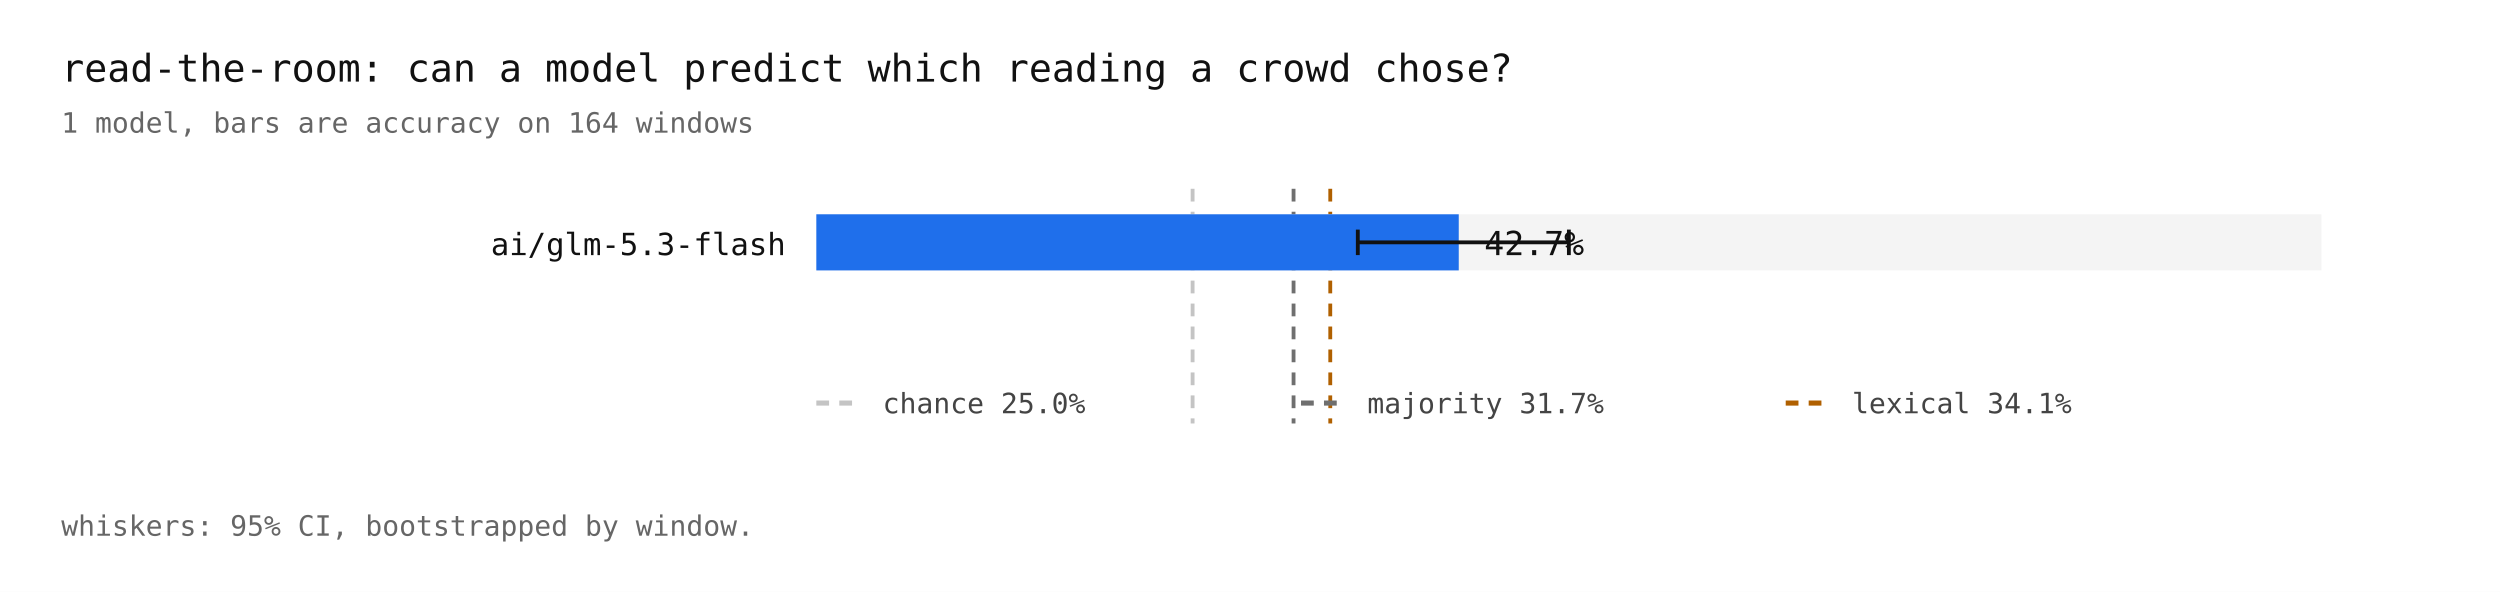
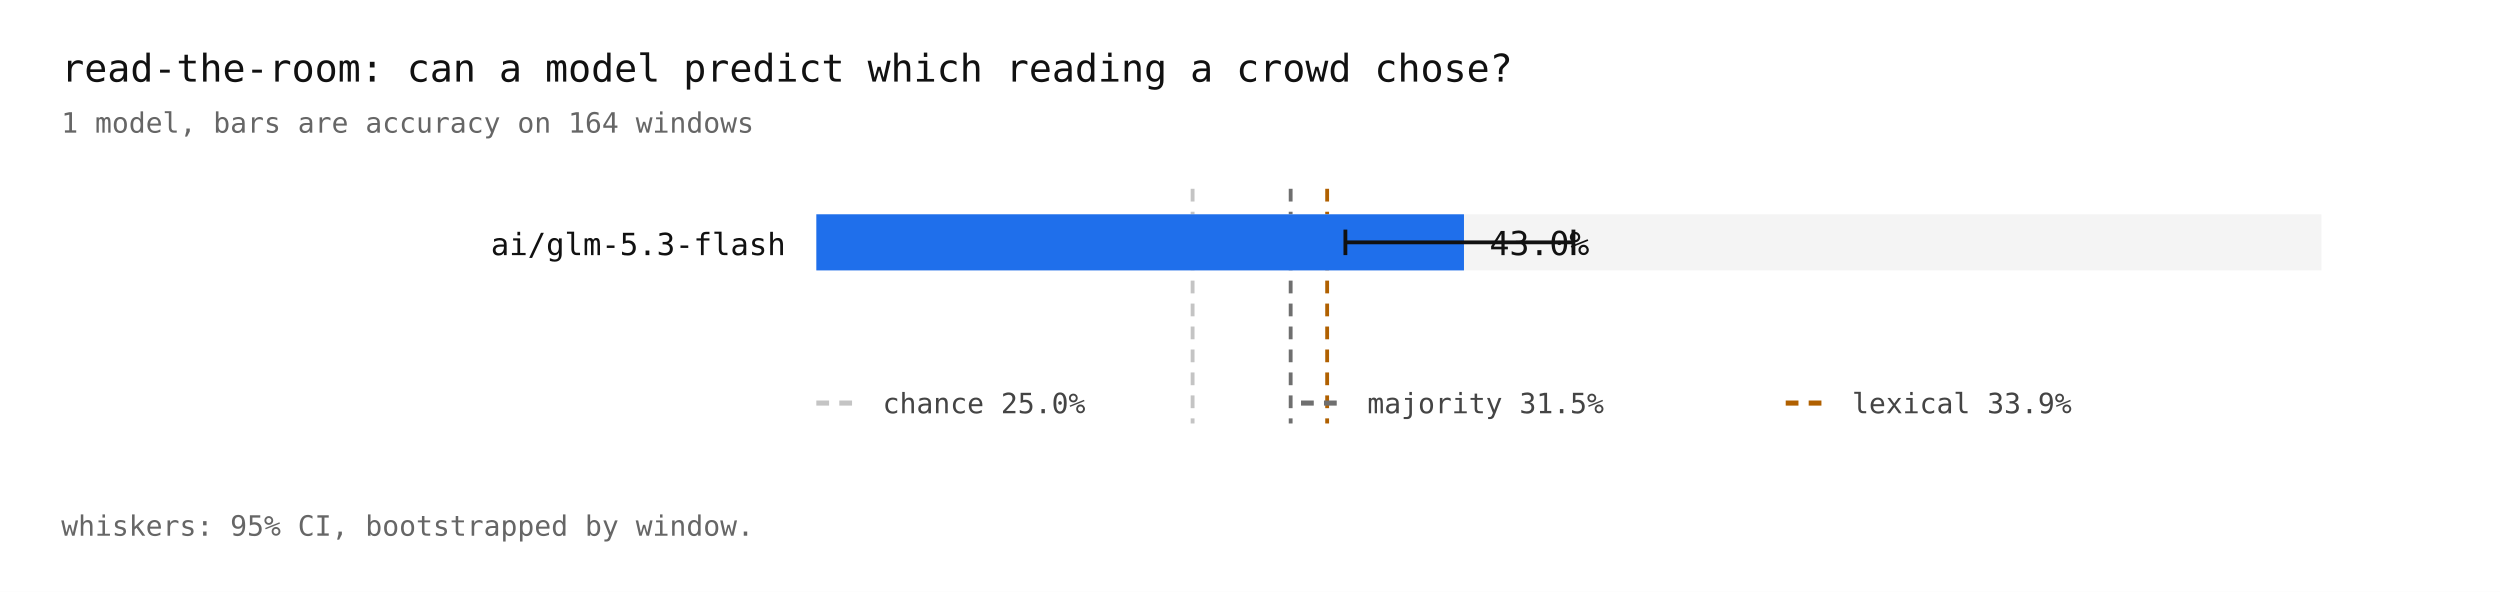
<svg xmlns="http://www.w3.org/2000/svg" width="980" height="232" viewBox="0 0 980 232">
  <rect width="100%" height="100%" fill="#fff" />
  <text x="24" y="32" font-family="ui-monospace, monospace" font-size="15" fill="#111">read-the-room: can a model predict which reading a crowd chose?</text>
  <text x="24" y="52" font-family="ui-monospace, monospace" font-size="11" fill="#666">1 model, bars are accuracy on 164 windows</text>
  <line x1="467.5" y1="74" x2="467.5" y2="166" stroke="#c4c4c4" stroke-width="1.5" stroke-dasharray="5 4" />
-   <line x1="507.073" y1="74" x2="507.073" y2="166" stroke="#6f6f6f" stroke-width="1.5" stroke-dasharray="5 4" />
-   <line x1="521.463" y1="74" x2="521.463" y2="166" stroke="#b06000" stroke-width="1.5" stroke-dasharray="5 4" />
+   <line x1="505.939" y1="74" x2="505.939" y2="166" stroke="#6f6f6f" stroke-width="1.5" stroke-dasharray="5 4" />
+   <line x1="520.242" y1="74" x2="520.242" y2="166" stroke="#b06000" stroke-width="1.5" stroke-dasharray="5 4" />
  <text x="308" y="100" text-anchor="end" font-family="ui-monospace, monospace" font-size="12" fill="#111">ai/glm-5.3-flash</text>
  <rect x="320" y="84" width="590" height="22" fill="#f4f4f4" />
-   <rect x="320" y="84" width="251.829" height="22" fill="#1f6feb" />
-   <line x1="532.256" y1="95" x2="615" y2="95" stroke="#111" stroke-width="1.5" />
-   <line x1="532.256" y1="90" x2="532.256" y2="100" stroke="#111" stroke-width="1.5" />
-   <line x1="615" y1="90" x2="615" y2="100" stroke="#111" stroke-width="1.5" />
-   <text x="581.829" y="100" font-family="ui-monospace, monospace" font-size="13" fill="#111">42.7%</text>
+   <rect x="320" y="84" width="253.879" height="22" fill="#1f6feb" />
+   <line x1="527.394" y1="95" x2="616.788" y2="95" stroke="#111" stroke-width="1.5" />
+   <line x1="527.394" y1="90" x2="527.394" y2="100" stroke="#111" stroke-width="1.5" />
+   <line x1="616.788" y1="90" x2="616.788" y2="100" stroke="#111" stroke-width="1.5" />
+   <text x="583.879" y="100" font-family="ui-monospace, monospace" font-size="13" fill="#111">43.0%</text>
  <g transform="translate(320, 158)">
    <line x1="0" y1="0" x2="18" y2="0" stroke="#c4c4c4" stroke-width="2" stroke-dasharray="5 4" />
    <text x="26" y="4" font-family="ui-monospace, monospace" font-size="11" fill="#444">chance 25.0%</text>
  </g>
  <g transform="translate(510, 158)">
    <line x1="0" y1="0" x2="18" y2="0" stroke="#6f6f6f" stroke-width="2" stroke-dasharray="5 4" />
-     <text x="26" y="4" font-family="ui-monospace, monospace" font-size="11" fill="#444">majority 31.7%</text>
+     <text x="26" y="4" font-family="ui-monospace, monospace" font-size="11" fill="#444">majority 31.5%</text>
  </g>
  <g transform="translate(700, 158)">
    <line x1="0" y1="0" x2="18" y2="0" stroke="#b06000" stroke-width="2" stroke-dasharray="5 4" />
-     <text x="26" y="4" font-family="ui-monospace, monospace" font-size="11" fill="#444">lexical 34.1%</text>
+     <text x="26" y="4" font-family="ui-monospace, monospace" font-size="11" fill="#444">lexical 33.9%</text>
  </g>
  <text x="24" y="210" font-family="ui-monospace, monospace" font-size="11" fill="#666">whiskers: 95% CI, bootstrapped by window.</text>
</svg>
